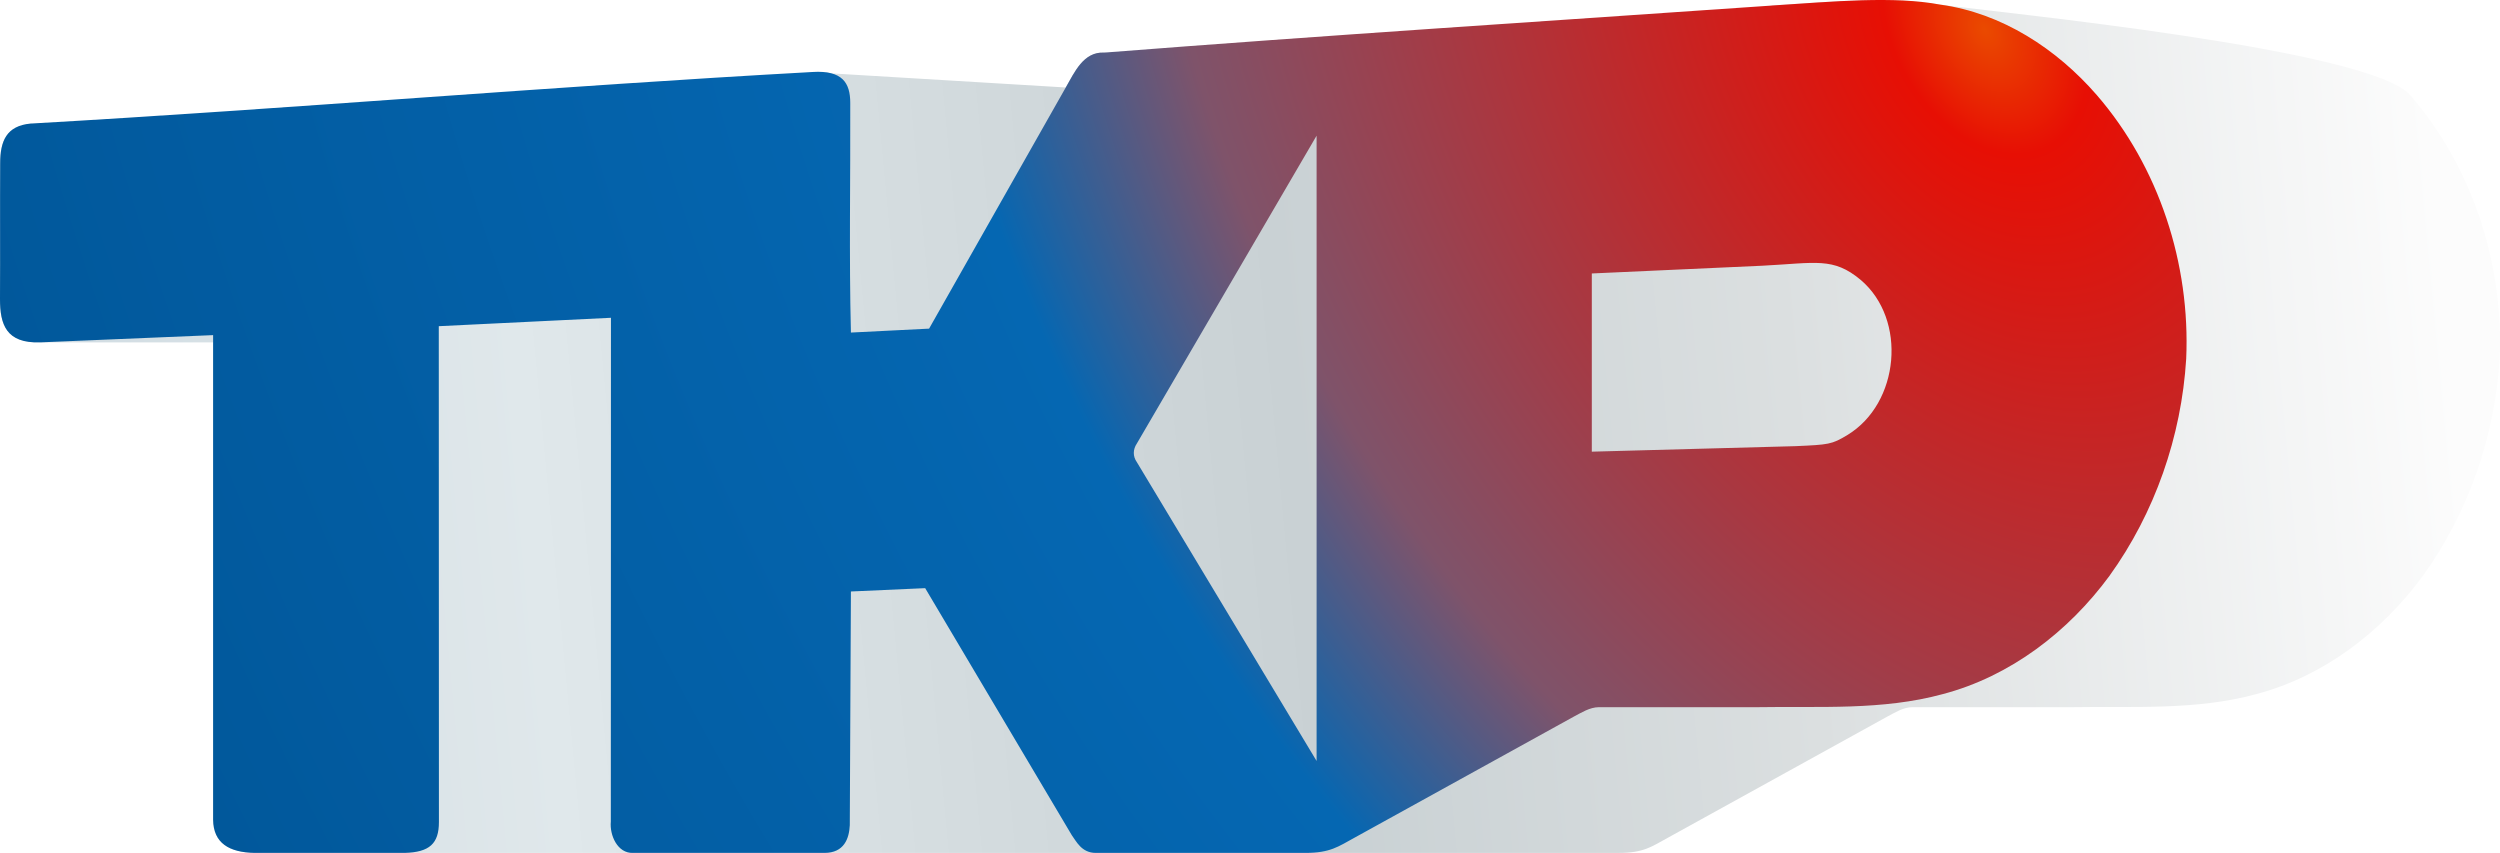
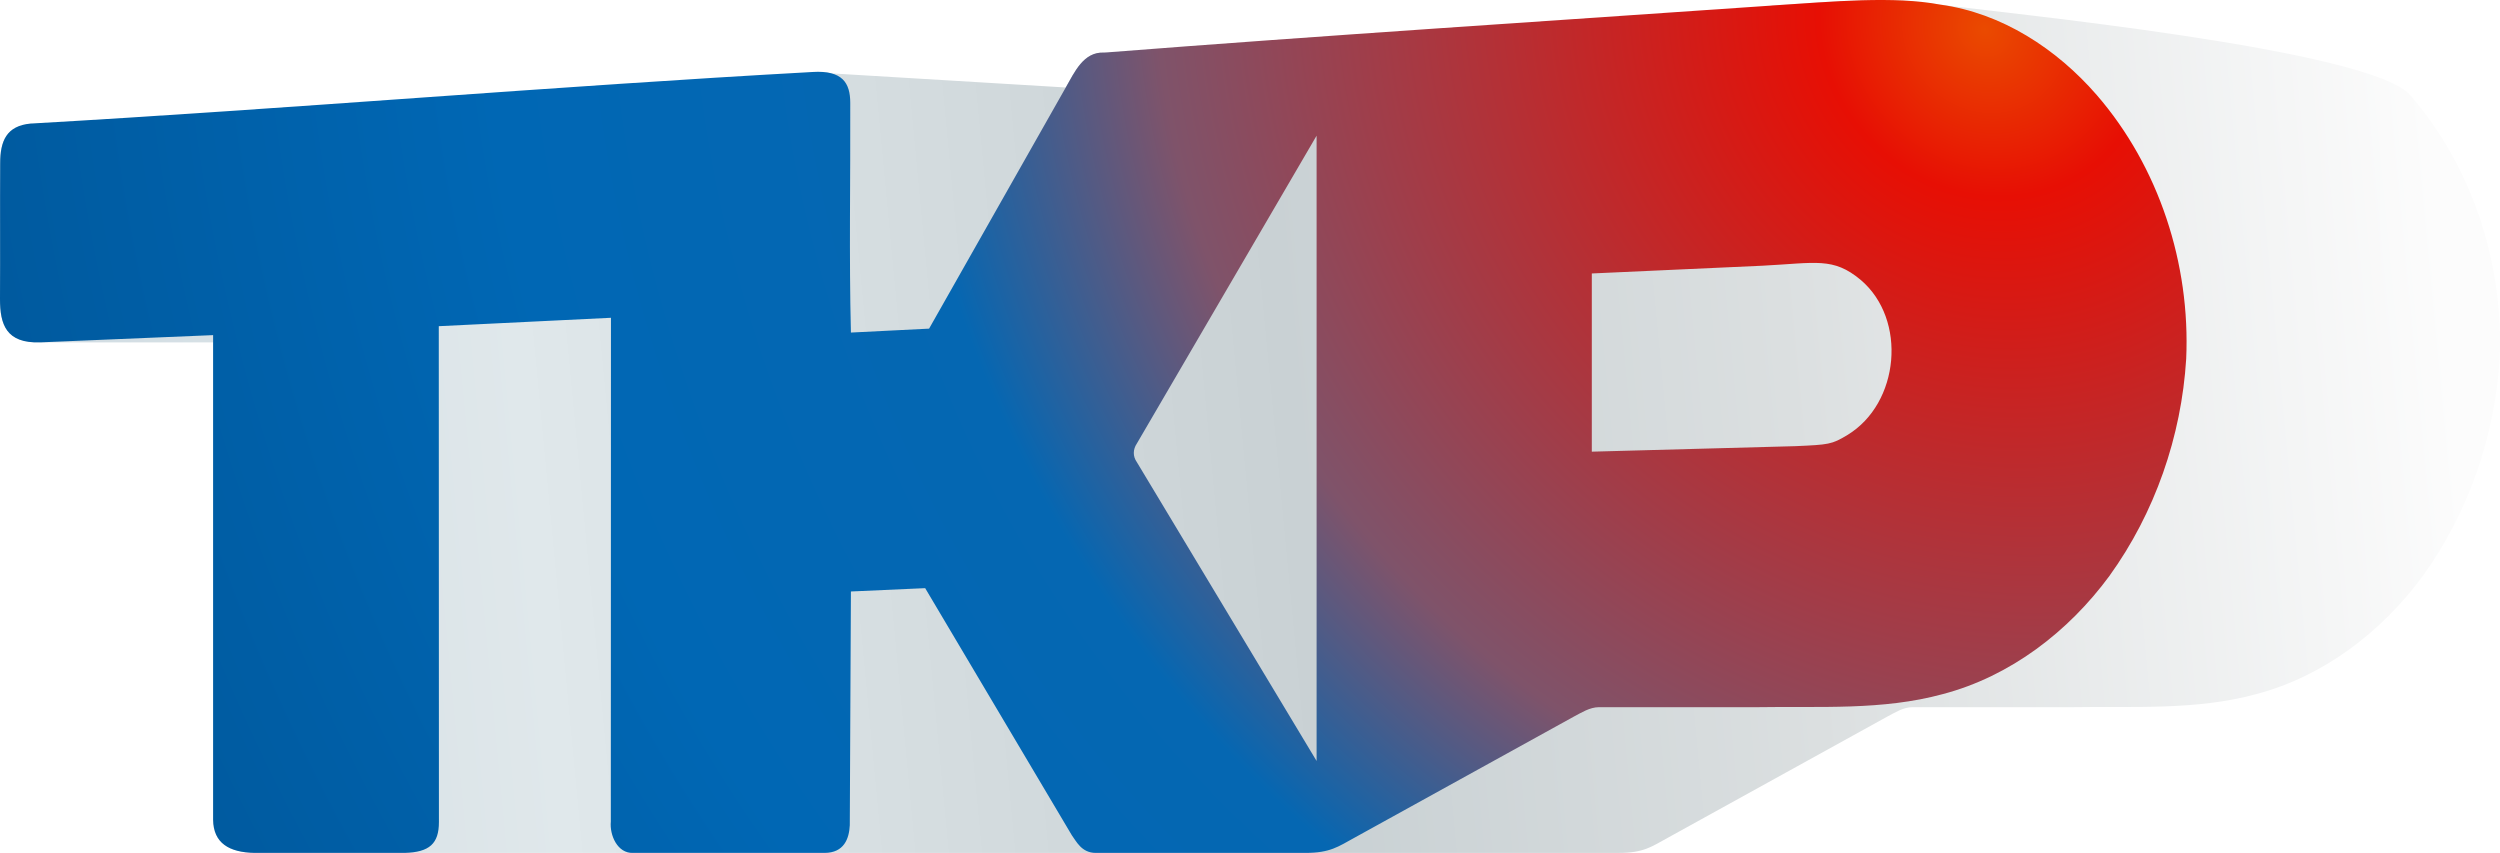
<svg xmlns="http://www.w3.org/2000/svg" id="svg12" width="402.17pt" height="137.21pt" version="1.1" viewBox="0 0 402.17 137.21">
  <defs id="defs16">
    <radialGradient id="radialGradient856" cx="444.9" cy="-68.811" r="234.25" gradientTransform="matrix(-1.5546 .8544 -1.2456 -2.2664 1065.6 -477.78)" gradientUnits="userSpaceOnUse">
      <stop id="stop830" stop-color="#ea4a00" offset="0" />
      <stop id="stop836" stop-color="#e70f04" offset=".047" />
      <stop id="stop840" stop-color="#7f536a" offset=".386" />
      <stop id="stop838" stop-color="#0567b2" offset=".506" />
      <stop id="stop828" stop-color="#01589b" offset="1" />
    </radialGradient>
    <linearGradient id="linearGradient953" x1="34.41" x2="502.89" y1="143.36" y2="143.36" gradientUnits="userSpaceOnUse">
      <stop id="stop945" stop-color="#ea4a00" offset="0" />
      <stop id="stop955" stop-color="#ccd1d7" offset=".638" />
      <stop id="stop947" stop-color="#ea4a00" stop-opacity="0" offset="1" />
    </linearGradient>
    <linearGradient id="linearGradient973" x1="53.436" x2="555.27" y1="134.04" y2="86.382" gradientUnits="userSpaceOnUse">
      <stop id="stop967" stop-color="#d2dde3" offset="0" />
      <stop id="stop977" stop-color="#e0e8eb" offset=".183" />
      <stop id="stop975" stop-color="#c9d1d4" offset=".507" />
      <stop id="stop979" stop-color="#dbdfe0" offset=".719" />
      <stop id="stop969" stop-color="#fcfcfc" offset="1" />
    </linearGradient>
+     <radialGradient id="radialGradient863" cx="444.9" cy="-68.811" r="234.25" gradientTransform="matrix(-1.407 1.2648 -1.3756 -1.5303 991.01 -609.71)" gradientUnits="userSpaceOnUse">
+       <stop id="stop865" stop-color="#ea4a00" offset="0" />
+       <stop id="stop867" stop-color="#e70f04" offset=".077" />
+       <stop id="stop869" stop-color="#7f536a" offset=".386" />
+       <stop id="stop871" stop-color="#0567b2" offset=".506" />
+       <stop id="stop839" stop-color="#0067b4" offset=".698" />
+       <stop id="stop873" stop-color="#00579a" offset="1" />
+     </radialGradient>
  </defs>
  <g id="#ba282dff-0" transform="matrix(.75083 0 0 .75083 -25.836 -39.036)" fill="url(#linearGradient953)">
    <path id="path9-4" d="m414 53.18c13.517-0.876 26.083-2.062 36.1-0.2 13.18 1.79 92.111 9.47 100.72 19.4 13.34 15.42 20.05 36.19 19.14 56.49-1.02 16.63-6.7 33-16.46 46.53-8.78 11.94-21.23 21.51-35.7 25.31-12.92 3.53-26.43 2.57-39.66 2.8h-34.03c-1.96 0.02-3.7 1.16-5.37 2.03l-47 25.95c-3.45 1.88-5.139 3.24-10.53 3.24h-292.22c-5.463-0.093-8.858-2.076-8.919-7.105v-102.28h-37.027c-7.37 0.252-8.633-3.893-8.633-9.281 0.06-9.7-0.02-19.4 0.04-29.09 0-4.711 1.299-8.036 6.58-8.51 68.714 21.396 117.04 1.882 167.5-11.049 1.649-0.098 2.984 0.01 4.056 0.299l50.165 3.02c1.86-3.21 3.78-7.7 8.22-7.47 50.497 5.804 98.151 2.566 143.03-10.08" fill="url(#linearGradient973)" />
  </g>
  <g id="#ba282dff" transform="matrix(.75083 0 0 .75083 -25.836 -39.038)" fill="url(#radialGradient856)">
-     <path id="path9" d="m414 53.18c13.517-0.876 26.083-2.062 36.1-0.2 13.18 1.79 24.96 9.47 33.57 19.4 13.34 15.42 20.05 36.19 19.14 56.49-1.02 16.63-6.7 33-16.46 46.53-8.78 11.94-21.23 21.51-35.7 25.31-12.92 3.53-26.43 2.57-39.66 2.8h-34.03c-1.96 0.02-3.7 1.16-5.37 2.03l-47 25.95c-3.45 1.88-5.139 3.24-10.53 3.24h-44.867c-3.076 0-4.183-2.5-5.133-3.77l-31.428-52.952-15.912 0.712-0.24 50.08c-0.14 2.85-1.197 5.93-5.44 5.93h-41c-3.35 0.13-5.04-3.82-4.76-6.71l0.03-107.94-36.89 1.8 0.03 106.24c0 4.618-2.006 6.474-7.37 6.61h-32.091c-5.463-0.093-8.858-2.076-8.919-7.105v-103.83l-37.027 1.551c-7.37 0.252-8.633-3.892-8.633-9.281 0.06-9.7-0.02-19.4 0.04-29.09 0-4.711 1.299-8.036 6.58-8.51 55.779-3.18 111.85-7.981 167.5-11.049 6.373-0.379 8.051 2.323 8.051 6.649 0.06 16.39-0.27 32.79 0.14 49.18l16.75-0.84 29.28-51.67c1.86-3.21 3.78-7.7 8.22-7.47 47.64-3.72 95.35-6.77 143.03-10.08m-136.02 93.84c-0.84 1.24-0.89 2.73 0 3.98l38.515 64.03v-133.97zm134-38.1-36.52 1.66v38.18l43.6-1.18c7.181-0.32 7.81-0.36 11.16-2.39 11.18-6.76 12.86-24.76 2.84-33.24-5.9-4.92-9.556-3.619-21.08-3.03z" fill="url(#radialGradient856)" />
+     <path id="path9" d="m414 53.18c13.517-0.876 26.083-2.062 36.1-0.2 13.18 1.79 24.96 9.47 33.57 19.4 13.34 15.42 20.05 36.19 19.14 56.49-1.02 16.63-6.7 33-16.46 46.53-8.78 11.94-21.23 21.51-35.7 25.31-12.92 3.53-26.43 2.57-39.66 2.8h-34.03c-1.96 0.02-3.7 1.16-5.37 2.03l-47 25.95c-3.45 1.88-5.139 3.24-10.53 3.24h-44.867c-3.076 0-4.183-2.5-5.133-3.77l-31.428-52.952-15.912 0.712-0.24 50.08c-0.14 2.85-1.197 5.93-5.44 5.93h-41c-3.35 0.13-5.04-3.82-4.76-6.71l0.03-107.94-36.89 1.8 0.03 106.24c0 4.618-2.006 6.474-7.37 6.61h-32.091c-5.463-0.093-8.858-2.076-8.919-7.105v-103.83l-37.027 1.551c-7.37 0.252-8.633-3.892-8.633-9.281 0.06-9.7-0.02-19.4 0.04-29.09 0-4.711 1.299-8.036 6.58-8.51 55.779-3.18 111.85-7.981 167.5-11.049 6.373-0.379 8.051 2.323 8.051 6.649 0.06 16.39-0.27 32.79 0.14 49.18l16.75-0.84 29.28-51.67c1.86-3.21 3.78-7.7 8.22-7.47 47.64-3.72 95.35-6.77 143.03-10.08m-136.02 93.84c-0.84 1.24-0.89 2.73 0 3.98l38.515 64.03v-133.97zm134-38.1-36.52 1.66v38.18l43.6-1.18c7.181-0.32 7.81-0.36 11.16-2.39 11.18-6.76 12.86-24.76 2.84-33.24-5.9-4.92-9.556-3.619-21.08-3.03z" fill="url(#radialGradient863)" />
  </g>
</svg>
